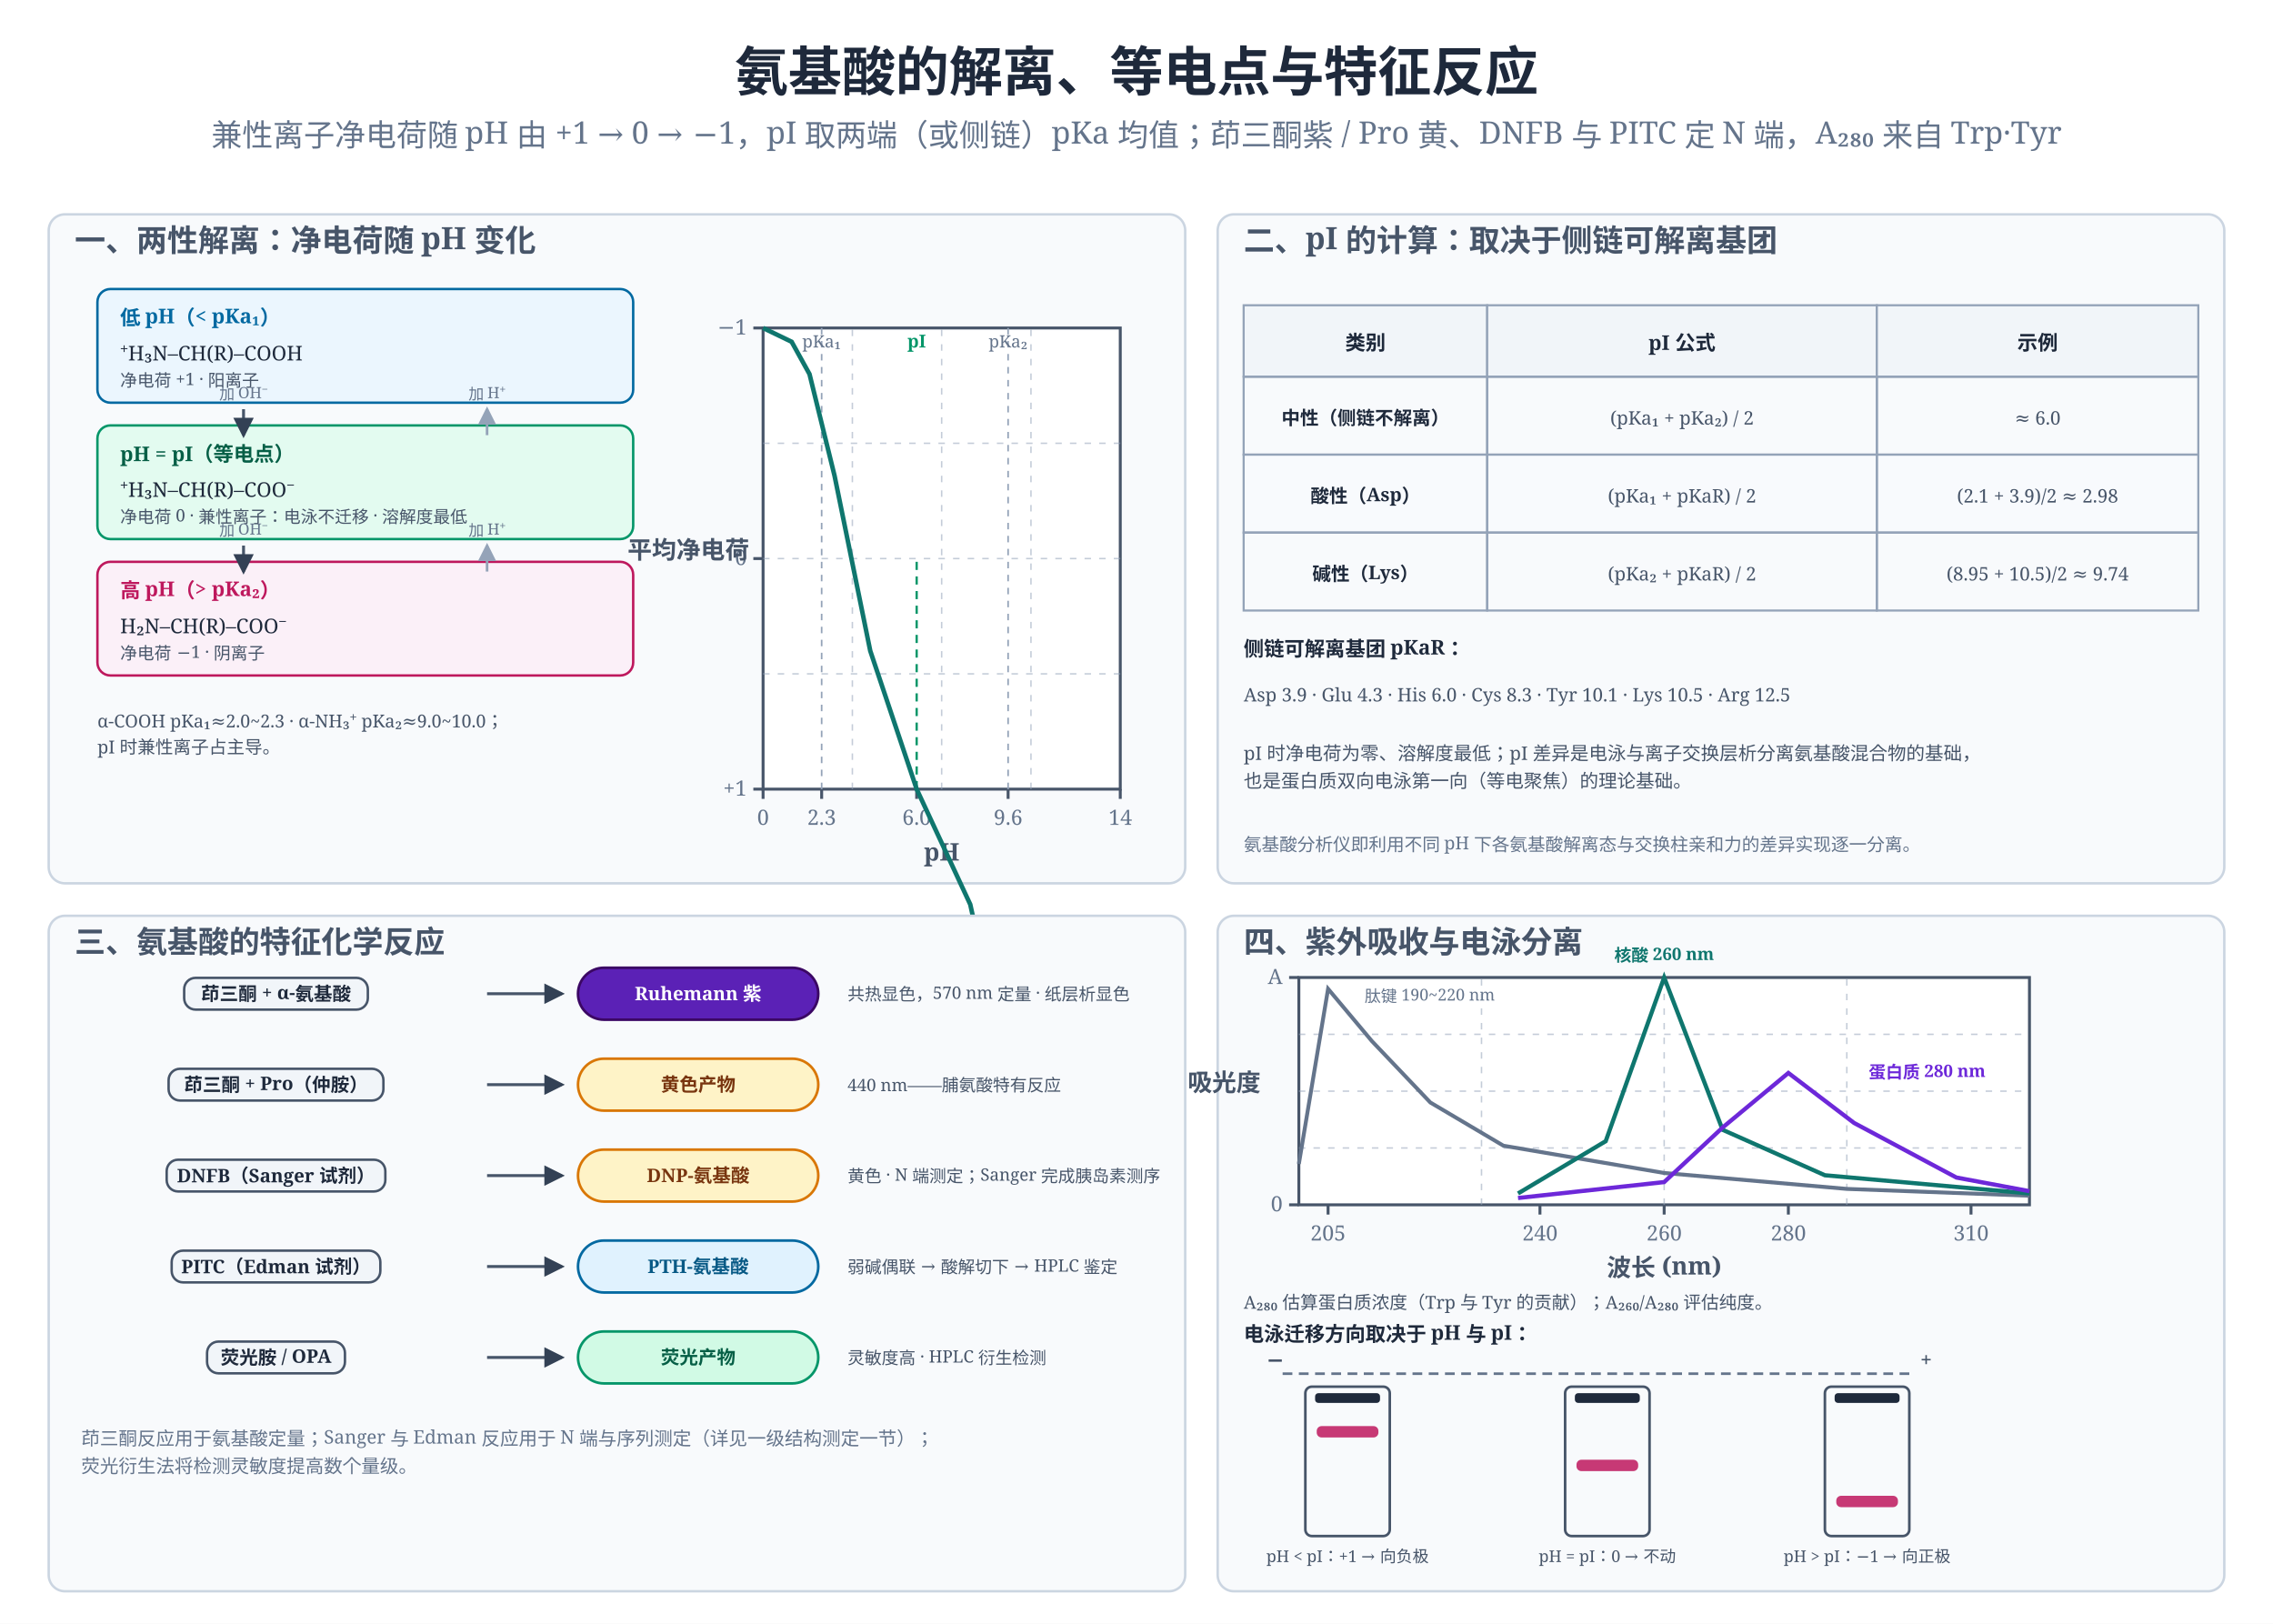
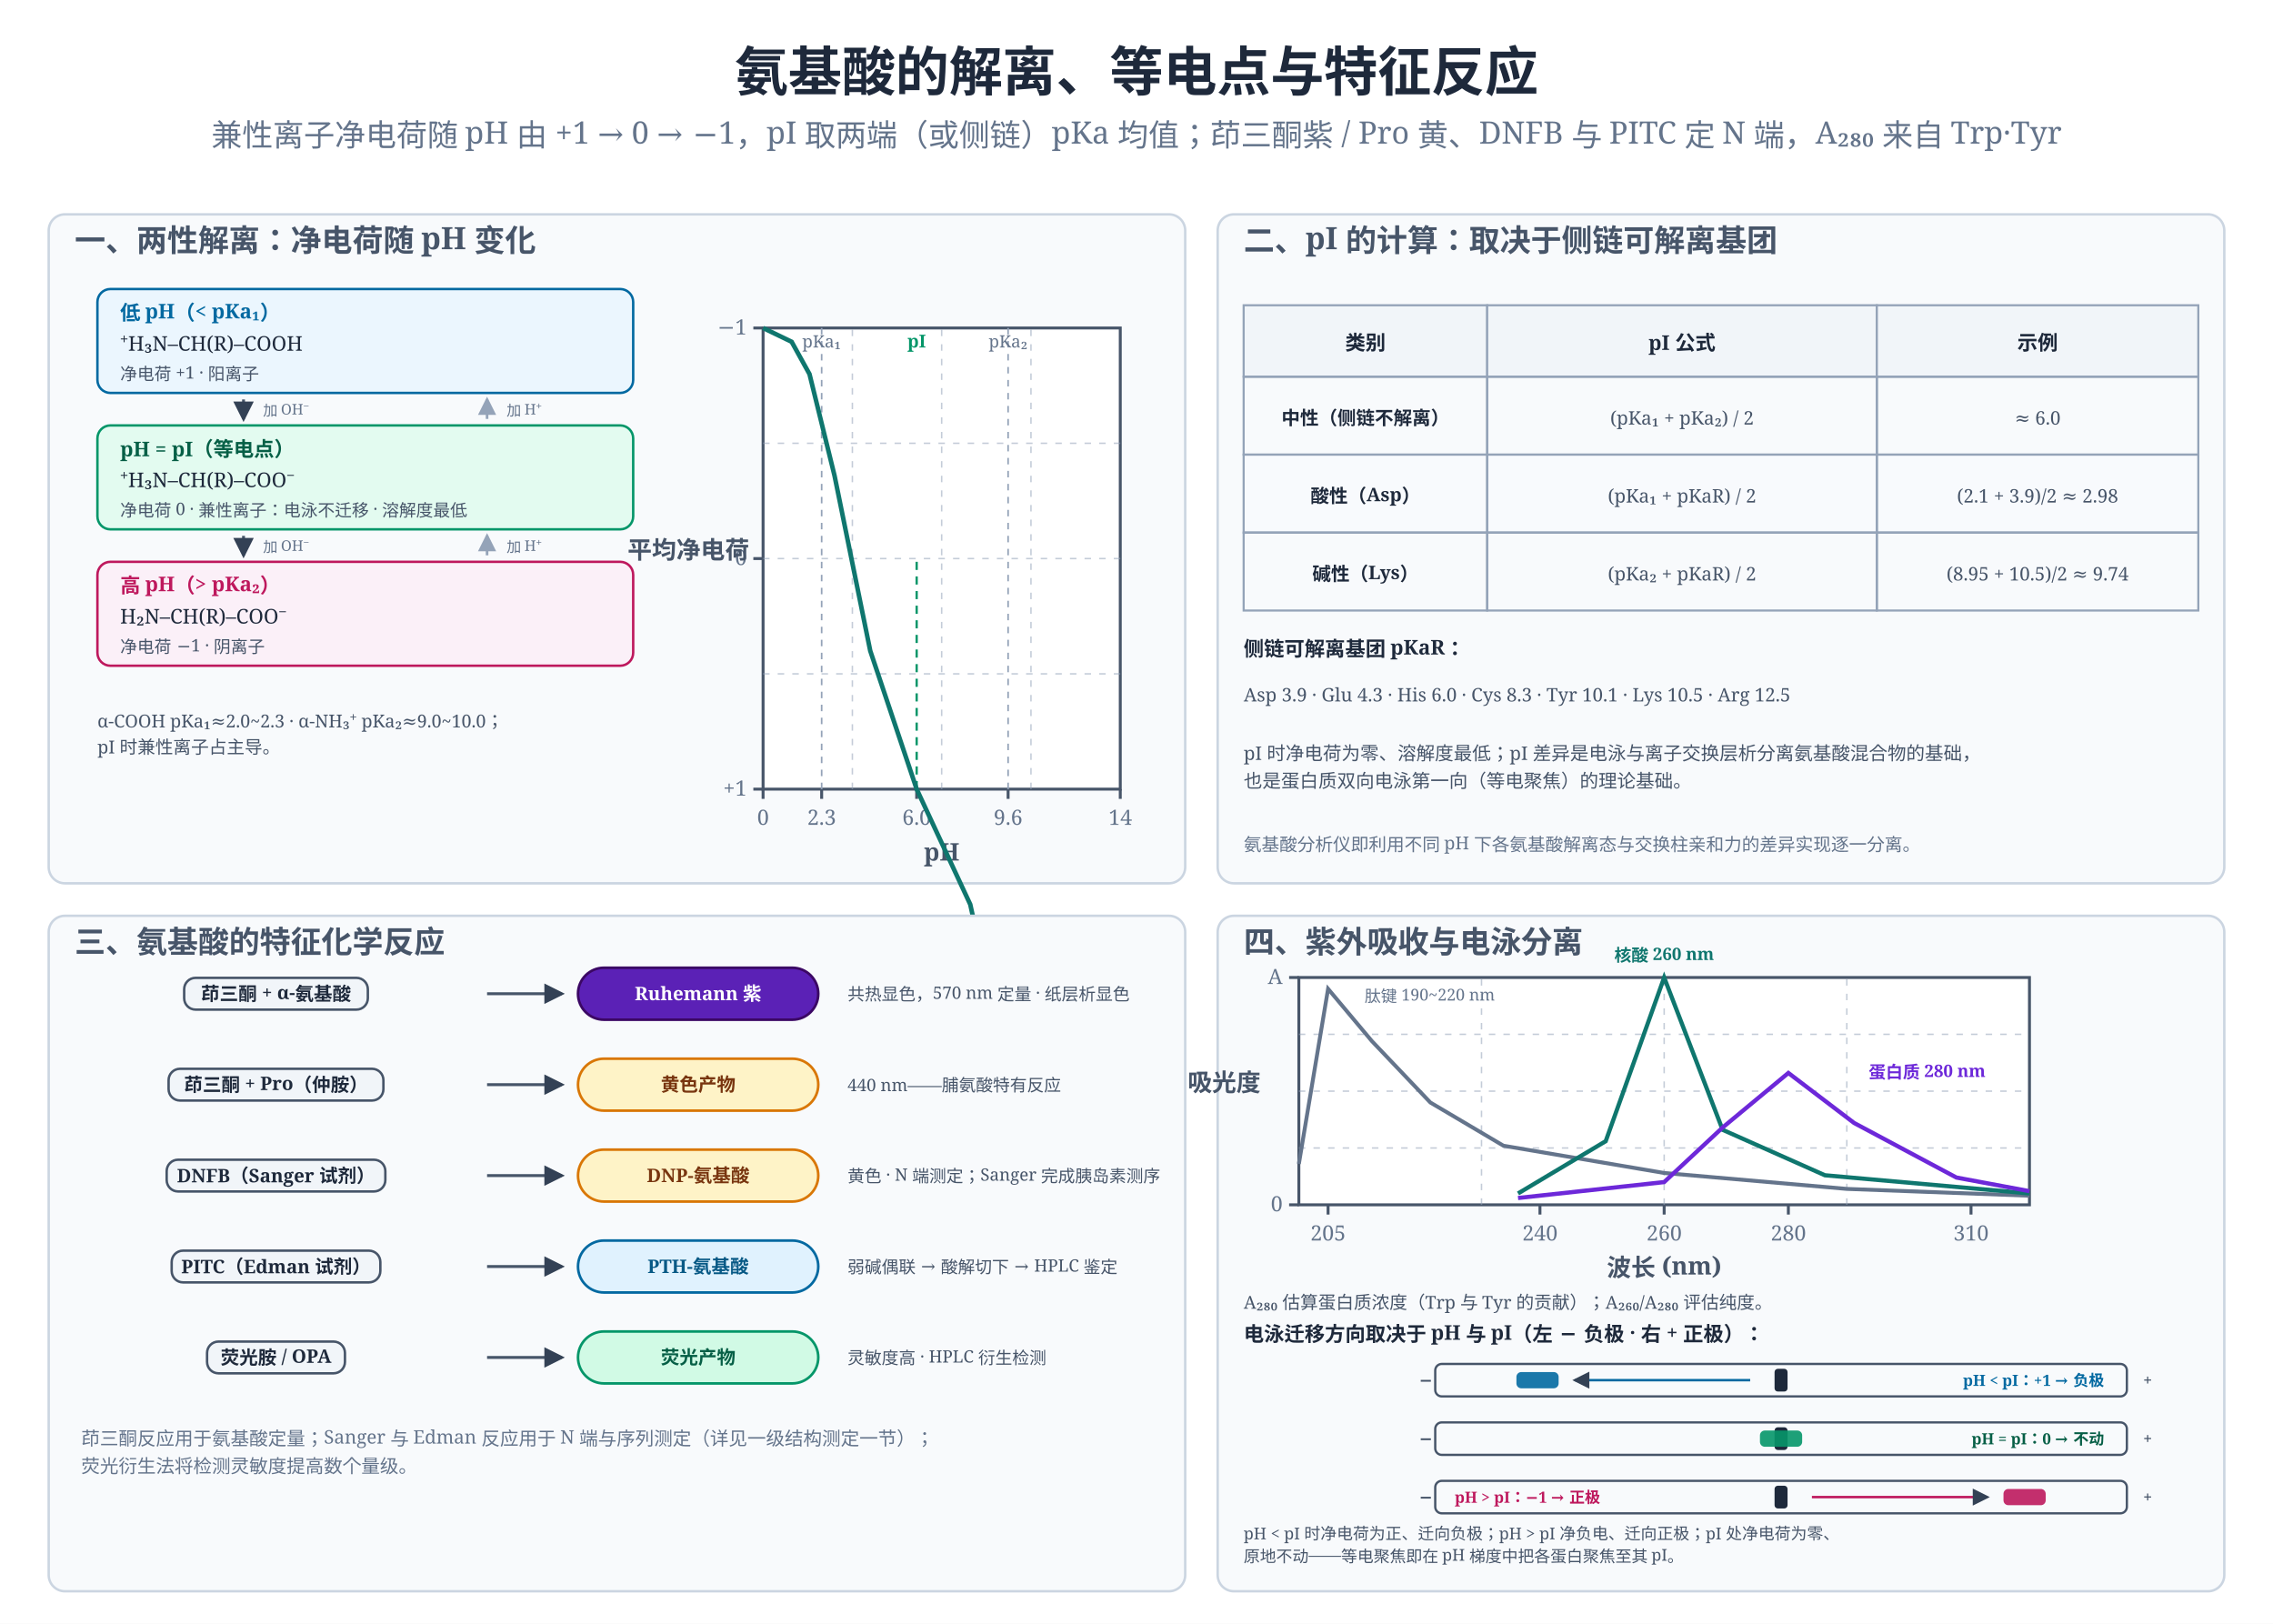
<svg xmlns="http://www.w3.org/2000/svg" width="1400" height="1000" viewBox="0 0 1400 1000" font-family="Noto Serif SC, LXGW WenKai, Songti SC, serif">
  <defs>
    <marker id="arr-ink" viewBox="0 0 10 10" refX="8.5" refY="5" markerWidth="7" markerHeight="7" orient="auto-start-reverse">
      <path d="M0,0 L10,5 L0,10 z" fill="#334155" />
    </marker>
    <marker id="arr-dna" viewBox="0 0 10 10" refX="8.5" refY="5" markerWidth="7" markerHeight="7" orient="auto-start-reverse">
      <path d="M0,0 L10,5 L0,10 z" fill="#0f766e" />
    </marker>
    <marker id="arr-rna" viewBox="0 0 10 10" refX="8.5" refY="5" markerWidth="7" markerHeight="7" orient="auto-start-reverse">
      <path d="M0,0 L10,5 L0,10 z" fill="#b45309" />
    </marker>
    <marker id="arr-pro" viewBox="0 0 10 10" refX="8.5" refY="5" markerWidth="7" markerHeight="7" orient="auto-start-reverse">
      <path d="M0,0 L10,5 L0,10 z" fill="#6d28d9" />
    </marker>
    <marker id="arr-enz" viewBox="0 0 10 10" refX="8.5" refY="5" markerWidth="7" markerHeight="7" orient="auto-start-reverse">
      <path d="M0,0 L10,5 L0,10 z" fill="#be185d" />
    </marker>
    <marker id="arr-acc" viewBox="0 0 10 10" refX="8.5" refY="5" markerWidth="7" markerHeight="7" orient="auto-start-reverse">
      <path d="M0,0 L10,5 L0,10 z" fill="#0369a1" />
    </marker>
    <marker id="arr-ok" viewBox="0 0 10 10" refX="8.5" refY="5" markerWidth="7" markerHeight="7" orient="auto-start-reverse">
      <path d="M0,0 L10,5 L0,10 z" fill="#059669" />
    </marker>
    <marker id="arr-warn" viewBox="0 0 10 10" refX="8.5" refY="5" markerWidth="7" markerHeight="7" orient="auto-start-reverse">
      <path d="M0,0 L10,5 L0,10 z" fill="#b45309" />
    </marker>
    <marker id="arr-bad" viewBox="0 0 10 10" refX="8.5" refY="5" markerWidth="7" markerHeight="7" orient="auto-start-reverse">
      <path d="M0,0 L10,5 L0,10 z" fill="#dc2626" />
    </marker>
    <marker id="arr-mute" viewBox="0 0 10 10" refX="8.5" refY="5" markerWidth="7" markerHeight="7" orient="auto-start-reverse">
      <path d="M0,0 L10,5 L0,10 z" fill="#94a3b8" />
    </marker>
  </defs>
  <rect x="0" y="0" width="1400" height="1000" fill="#ffffff" />
  <text x="700" y="56" text-anchor="middle" font-size="33" font-weight="700" fill="#1e293b">氨基酸的解离、等电点与特征反应</text>
  <text x="700" y="90" text-anchor="middle" font-size="19" fill="#64748b">兼性离子净电荷随 pH 由 +1 → 0 → −1，pI 取两端（或侧链）pKa 均值；茚三酮紫 / Pro 黄、DNFB 与 PITC 定 N 端，A₂₈₀ 来自 Trp·Tyr</text>
  <rect x="30" y="132" width="700" height="412" rx="10" fill="#f8fafc" stroke="#cbd5e1" stroke-width="1.5" />
  <text x="46" y="154.84" font-size="19" fill="#475569" font-weight="700">一、两性解离：净电荷随 pH 变化</text>
-   <rect x="60" y="178" width="330" height="70" rx="8" fill="#e0f2fe" fill-opacity="0.55" stroke="#0369a1" stroke-width="1.5" />
-   <text x="74" y="200" font-size="12.5" fill="#0369a1" font-weight="700">低 pH（&lt; pKa₁）</text>
-   <text x="74" y="222" font-size="12.5" fill="#1e293b">⁺H₃N–CH(R)–COOH</text>
-   <text x="74" y="238" font-size="10.5" fill="#475569">净电荷 +1 · 阳离子</text>
-   <rect x="60" y="262" width="330" height="70" rx="8" fill="#d1fae5" fill-opacity="0.55" stroke="#059669" stroke-width="1.5" />
-   <text x="74" y="284" font-size="12.5" fill="#065f46" font-weight="700">pH = pI（等电点）</text>
-   <text x="74" y="306" font-size="12.5" fill="#1e293b">⁺H₃N–CH(R)–COO⁻</text>
-   <text x="74" y="322" font-size="10.5" fill="#475569">净电荷 0 · 兼性离子：电泳不迁移 · 溶解度最低</text>
-   <rect x="60" y="346" width="330" height="70" rx="8" fill="#fce7f3" fill-opacity="0.55" stroke="#be185d" stroke-width="1.5" />
-   <text x="74" y="368" font-size="12.5" fill="#be185d" font-weight="700">高 pH（&gt; pKa₂）</text>
-   <text x="74" y="390" font-size="12.5" fill="#1e293b">H₂N–CH(R)–COO⁻</text>
-   <text x="74" y="406" font-size="10.5" fill="#475569">净电荷 −1 · 阴离子</text>
-   <line x1="150" y1="252" x2="150" y2="268" stroke="#475569" stroke-width="1.8" marker-end="url(#arr-ink)" />
-   <line x1="300" y1="268" x2="300" y2="252" stroke="#94a3b8" stroke-width="1.6" marker-end="url(#arr-mute)" />
-   <text x="150" y="246" font-size="9.5" fill="#64748b" text-anchor="middle">加 OH⁻</text>
-   <text x="300" y="246" font-size="9.5" fill="#64748b" text-anchor="middle">加 H⁺</text>
-   <line x1="150" y1="336" x2="150" y2="352" stroke="#475569" stroke-width="1.8" marker-end="url(#arr-ink)" />
-   <line x1="300" y1="352" x2="300" y2="336" stroke="#94a3b8" stroke-width="1.6" marker-end="url(#arr-mute)" />
-   <text x="150" y="330" font-size="9.5" fill="#64748b" text-anchor="middle">加 OH⁻</text>
-   <text x="300" y="330" font-size="9.5" fill="#64748b" text-anchor="middle">加 H⁺</text>
+   <rect x="60" y="178" width="330" height="64" rx="8" fill="#e0f2fe" fill-opacity="0.55" stroke="#0369a1" stroke-width="1.5" />
+   <text x="74" y="197" font-size="12.5" fill="#0369a1" font-weight="700">低 pH（&lt; pKa₁）</text>
+   <text x="74" y="216" font-size="12.5" fill="#1e293b">⁺H₃N–CH(R)–COOH</text>
+   <text x="74" y="234" font-size="10.5" fill="#475569">净电荷 +1 · 阳离子</text>
+   <rect x="60" y="262" width="330" height="64" rx="8" fill="#d1fae5" fill-opacity="0.55" stroke="#059669" stroke-width="1.5" />
+   <text x="74" y="281" font-size="12.5" fill="#065f46" font-weight="700">pH = pI（等电点）</text>
+   <text x="74" y="300" font-size="12.5" fill="#1e293b">⁺H₃N–CH(R)–COO⁻</text>
+   <text x="74" y="318" font-size="10.5" fill="#475569">净电荷 0 · 兼性离子：电泳不迁移 · 溶解度最低</text>
+   <rect x="60" y="346" width="330" height="64" rx="8" fill="#fce7f3" fill-opacity="0.55" stroke="#be185d" stroke-width="1.5" />
+   <text x="74" y="365" font-size="12.5" fill="#be185d" font-weight="700">高 pH（&gt; pKa₂）</text>
+   <text x="74" y="384" font-size="12.5" fill="#1e293b">H₂N–CH(R)–COO⁻</text>
+   <text x="74" y="402" font-size="10.5" fill="#475569">净电荷 −1 · 阴离子</text>
+   <line x1="150" y1="246" x2="150" y2="258" stroke="#475569" stroke-width="1.8" marker-end="url(#arr-ink)" />
+   <line x1="300" y1="258" x2="300" y2="246" stroke="#94a3b8" stroke-width="1.6" marker-end="url(#arr-mute)" />
+   <text x="162" y="256" font-size="9" fill="#64748b">加 OH⁻</text>
+   <text x="312" y="256" font-size="9" fill="#64748b">加 H⁺</text>
+   <line x1="150" y1="330" x2="150" y2="342" stroke="#475569" stroke-width="1.8" marker-end="url(#arr-ink)" />
+   <line x1="300" y1="342" x2="300" y2="330" stroke="#94a3b8" stroke-width="1.6" marker-end="url(#arr-mute)" />
+   <text x="162" y="340" font-size="9" fill="#64748b">加 OH⁻</text>
+   <text x="312" y="340" font-size="9" fill="#64748b">加 H⁺</text>
  <rect x="470" y="202" width="220" height="284" fill="#ffffff" stroke="#475569" stroke-width="1.8" />
  <line x1="470" y1="415" x2="690" y2="415" stroke="#94a3b8" stroke-width="0.9" stroke-dasharray="4 5" opacity="0.55" />
  <line x1="525" y1="486" x2="525" y2="202" stroke="#94a3b8" stroke-width="0.9" stroke-dasharray="4 5" opacity="0.55" />
  <line x1="470" y1="344" x2="690" y2="344" stroke="#94a3b8" stroke-width="0.9" stroke-dasharray="4 5" opacity="0.55" />
  <line x1="580" y1="486" x2="580" y2="202" stroke="#94a3b8" stroke-width="0.9" stroke-dasharray="4 5" opacity="0.55" />
  <line x1="470" y1="273" x2="690" y2="273" stroke="#94a3b8" stroke-width="0.9" stroke-dasharray="4 5" opacity="0.55" />
  <line x1="635" y1="486" x2="635" y2="202" stroke="#94a3b8" stroke-width="0.9" stroke-dasharray="4 5" opacity="0.55" />
  <line x1="470" y1="486" x2="470" y2="492" stroke="#475569" stroke-width="1.8" />
  <text x="470" y="508" font-size="13" fill="#64748b" text-anchor="middle">0</text>
  <line x1="506.08" y1="486" x2="506.08" y2="492" stroke="#475569" stroke-width="1.8" />
  <text x="506.08" y="508" font-size="13" fill="#64748b" text-anchor="middle">2.3</text>
  <line x1="564.6" y1="486" x2="564.6" y2="492" stroke="#475569" stroke-width="1.8" />
  <text x="564.6" y="508" font-size="13" fill="#64748b" text-anchor="middle">6.0</text>
  <line x1="620.92" y1="486" x2="620.92" y2="492" stroke="#475569" stroke-width="1.8" />
  <text x="620.92" y="508" font-size="13" fill="#64748b" text-anchor="middle">9.6</text>
  <line x1="690" y1="486" x2="690" y2="492" stroke="#475569" stroke-width="1.8" />
  <text x="690" y="508" font-size="13" fill="#64748b" text-anchor="middle">14</text>
  <line x1="464" y1="486" x2="470" y2="486" stroke="#475569" stroke-width="1.8" />
  <text x="460" y="490" font-size="13" fill="#64748b" text-anchor="end">+1</text>
  <line x1="464" y1="344" x2="470" y2="344" stroke="#475569" stroke-width="1.8" />
  <text x="460" y="348" font-size="13" fill="#64748b" text-anchor="end">0</text>
  <line x1="464" y1="202" x2="470" y2="202" stroke="#475569" stroke-width="1.8" />
  <text x="460" y="206" font-size="13" fill="#64748b" text-anchor="end">−1</text>
  <text x="580" y="530" font-size="15" fill="#475569" text-anchor="middle" font-weight="600">pH</text>
  <text x="424" y="344" font-size="15" fill="#475569" text-anchor="middle" font-weight="600">平均净电荷</text>
  <line x1="506.08" y1="486" x2="506.08" y2="202" stroke="#94a3b8" stroke-width="1" stroke-dasharray="4 4" />
  <line x1="564.6" y1="486" x2="564.6" y2="344" stroke="#059669" stroke-width="1.4" stroke-dasharray="5 4" />
  <line x1="620.92" y1="486" x2="620.92" y2="202" stroke="#94a3b8" stroke-width="1" stroke-dasharray="4 4" />
  <text x="506.08" y="214" font-size="10.5" fill="#64748b" text-anchor="middle">pKa₁</text>
  <text x="564.6" y="214" font-size="11" fill="#059669" text-anchor="middle" font-weight="700">pI</text>
  <text x="620.92" y="214" font-size="10.5" fill="#64748b" text-anchor="middle">pKa₂</text>
  <path d="M470.0,202.0 L487.6,210.5 L498.6,230.4 L514.0,292.9 L536.0,400.8 L564.6,486.0 L597.6,557.0 L620.9,662.1 L641.6,735.9 L668.0,761.5 L690.0,770.0" fill="none" stroke="#0f766e" stroke-width="2.8" />
  <text x="60" y="448" font-size="11" fill="#475569">α-COOH pKa₁≈2.0~2.3 · α-NH₃⁺ pKa₂≈9.0~10.0；</text>
  <text x="60" y="464" font-size="11" fill="#475569">pI 时兼性离子占主导。</text>
  <rect x="750" y="132" width="620" height="412" rx="10" fill="#f8fafc" stroke="#cbd5e1" stroke-width="1.5" />
  <text x="766" y="154.84" font-size="19" fill="#475569" font-weight="700">二、pI 的计算：取决于侧链可解离基团</text>
  <rect x="766" y="188" width="150" height="44" fill="#f1f5f9" stroke="#94a3b8" stroke-width="1.3" />
  <text x="841" y="215.5" font-size="12.5" fill="#1e293b" text-anchor="middle" font-weight="700">类别</text>
  <rect x="916" y="188" width="240" height="44" fill="#f1f5f9" stroke="#94a3b8" stroke-width="1.3" />
  <text x="1036" y="215.5" font-size="12.5" fill="#1e293b" text-anchor="middle" font-weight="700">pI 公式</text>
  <rect x="1156" y="188" width="198" height="44" fill="#f1f5f9" stroke="#94a3b8" stroke-width="1.3" />
  <text x="1255" y="215.5" font-size="12.5" fill="#1e293b" text-anchor="middle" font-weight="700">示例</text>
  <rect x="766" y="232" width="150" height="48" fill="none" stroke="#94a3b8" stroke-width="1.3" />
  <text x="841" y="261.5" font-size="11.5" fill="#1e293b" text-anchor="middle" font-weight="700">中性（侧链不解离）</text>
  <rect x="916" y="232" width="240" height="48" fill="none" stroke="#94a3b8" stroke-width="1.3" />
  <text x="1036" y="261.5" font-size="11.5" fill="#475569" text-anchor="middle" font-weight="500">(pKa₁ + pKa₂) / 2</text>
  <rect x="1156" y="232" width="198" height="48" fill="none" stroke="#94a3b8" stroke-width="1.3" />
  <text x="1255" y="261.5" font-size="11.5" fill="#475569" text-anchor="middle" font-weight="500">≈ 6.0</text>
  <rect x="766" y="280" width="588" height="48" fill="#f8fafc" fill-opacity="0.85" />
  <rect x="766" y="280" width="150" height="48" fill="none" stroke="#94a3b8" stroke-width="1.3" />
  <text x="841" y="309.5" font-size="11.5" fill="#1e293b" text-anchor="middle" font-weight="700">酸性（Asp）</text>
  <rect x="916" y="280" width="240" height="48" fill="none" stroke="#94a3b8" stroke-width="1.3" />
  <text x="1036" y="309.5" font-size="11.5" fill="#475569" text-anchor="middle" font-weight="500">(pKa₁ + pKaR) / 2</text>
  <rect x="1156" y="280" width="198" height="48" fill="none" stroke="#94a3b8" stroke-width="1.3" />
  <text x="1255" y="309.5" font-size="11.5" fill="#475569" text-anchor="middle" font-weight="500">(2.1 + 3.9)/2 ≈ 2.98</text>
  <rect x="766" y="328" width="150" height="48" fill="none" stroke="#94a3b8" stroke-width="1.3" />
  <text x="841" y="357.5" font-size="11.5" fill="#1e293b" text-anchor="middle" font-weight="700">碱性（Lys）</text>
  <rect x="916" y="328" width="240" height="48" fill="none" stroke="#94a3b8" stroke-width="1.3" />
  <text x="1036" y="357.5" font-size="11.5" fill="#475569" text-anchor="middle" font-weight="500">(pKa₂ + pKaR) / 2</text>
  <rect x="1156" y="328" width="198" height="48" fill="none" stroke="#94a3b8" stroke-width="1.3" />
  <text x="1255" y="357.5" font-size="11.5" fill="#475569" text-anchor="middle" font-weight="500">(8.95 + 10.5)/2 ≈ 9.74</text>
  <text x="766" y="404" font-size="12.5" fill="#1e293b" font-weight="700">侧链可解离基团 pKaR：</text>
  <text x="766" y="432" font-size="11.5" fill="#475569">Asp 3.9 · Glu 4.3 · His 6.0 · Cys 8.3 · Tyr 10.1 · Lys 10.5 · Arg 12.5</text>
  <text x="766" y="468" font-size="11.5" fill="#475569">pI 时净电荷为零、溶解度最低；pI 差异是电泳与离子交换层析分离氨基酸混合物的基础，</text>
  <text x="766" y="485" font-size="11.5" fill="#475569">也是蛋白质双向电泳第一向（等电聚焦）的理论基础。</text>
  <text x="766" y="524" font-size="11" fill="#64748b">氨基酸分析仪即利用不同 pH 下各氨基酸解离态与交换柱亲和力的差异实现逐一分离。</text>
  <rect x="30" y="564" width="700" height="416" rx="10" fill="#f8fafc" stroke="#cbd5e1" stroke-width="1.5" />
  <text x="46" y="586.84" font-size="19" fill="#475569" font-weight="700">三、氨基酸的特征化学反应</text>
  <rect x="113.435" y="602.225" width="113.129" height="19.55" rx="7" fill="#f1f5f9" stroke="#475569" stroke-width="1.5" />
  <text x="170" y="616.14" font-size="11.5" fill="#1e293b" text-anchor="middle" font-weight="700">茚三酮 + α-氨基酸</text>
  <line x1="300" y1="612" x2="346" y2="612" stroke="#475569" stroke-width="1.8" marker-end="url(#arr-ink)" />
  <rect x="356" y="596" width="148" height="32" rx="16" fill="#5b21b6" stroke="#3b0764" stroke-width="1.6" />
  <text x="430" y="616" font-size="11.5" fill="#ffffff" text-anchor="middle" font-weight="700">Ruhemann 紫</text>
  <text x="522" y="616" font-size="10.5" fill="#475569">共热显色，570 nm 定量 · 纸层析显色</text>
  <rect x="103.841" y="658.225" width="132.318" height="19.55" rx="7" fill="#f1f5f9" stroke="#475569" stroke-width="1.5" />
  <text x="170" y="672.14" font-size="11.5" fill="#1e293b" text-anchor="middle" font-weight="700">茚三酮 + Pro（仲胺）</text>
  <line x1="300" y1="668" x2="346" y2="668" stroke="#475569" stroke-width="1.8" marker-end="url(#arr-ink)" />
  <rect x="356" y="652" width="148" height="32" rx="16" fill="#fef3c7" stroke="#d97706" stroke-width="1.6" />
  <text x="430" y="672" font-size="11.5" fill="#78350f" text-anchor="middle" font-weight="700">黄色产物</text>
  <text x="522" y="672" font-size="10.5" fill="#475569">440 nm——脯氨酸特有反应</text>
  <rect x="102.657" y="714.225" width="134.687" height="19.55" rx="7" fill="#f1f5f9" stroke="#475569" stroke-width="1.5" />
  <text x="170" y="728.14" font-size="11.5" fill="#1e293b" text-anchor="middle" font-weight="700">DNFB（Sanger 试剂）</text>
  <line x1="300" y1="724" x2="346" y2="724" stroke="#475569" stroke-width="1.8" marker-end="url(#arr-ink)" />
  <rect x="356" y="708" width="148" height="32" rx="16" fill="#fef3c7" stroke="#d97706" stroke-width="1.6" />
  <text x="430" y="728" font-size="11.5" fill="#78350f" text-anchor="middle" font-weight="700">DNP-氨基酸</text>
  <text x="522" y="728" font-size="10.5" fill="#475569">黄色 · N 端测定；Sanger 完成胰岛素测序</text>
  <rect x="105.736" y="770.225" width="128.528" height="19.55" rx="7" fill="#f1f5f9" stroke="#475569" stroke-width="1.5" />
  <text x="170" y="784.14" font-size="11.5" fill="#1e293b" text-anchor="middle" font-weight="700">PITC（Edman 试剂）</text>
  <line x1="300" y1="780" x2="346" y2="780" stroke="#475569" stroke-width="1.8" marker-end="url(#arr-ink)" />
  <rect x="356" y="764" width="148" height="32" rx="16" fill="#e0f2fe" stroke="#0369a1" stroke-width="1.6" />
  <text x="430" y="784" font-size="11.5" fill="#075985" text-anchor="middle" font-weight="700">PTH-氨基酸</text>
  <text x="522" y="784" font-size="10.5" fill="#475569">弱碱偶联 → 酸解切下 → HPLC 鉴定</text>
  <rect x="127.531" y="826.225" width="84.938" height="19.55" rx="7" fill="#f1f5f9" stroke="#475569" stroke-width="1.5" />
  <text x="170" y="840.14" font-size="11.5" fill="#1e293b" text-anchor="middle" font-weight="700">荧光胺 / OPA</text>
  <line x1="300" y1="836" x2="346" y2="836" stroke="#475569" stroke-width="1.8" marker-end="url(#arr-ink)" />
  <rect x="356" y="820" width="148" height="32" rx="16" fill="#d1fae5" stroke="#059669" stroke-width="1.6" />
  <text x="430" y="840" font-size="11.5" fill="#065f46" text-anchor="middle" font-weight="700">荧光产物</text>
  <text x="522" y="840" font-size="10.5" fill="#475569">灵敏度高 · HPLC 衍生检测</text>
  <text x="50" y="890" font-size="11.5" fill="#64748b">茚三酮反应用于氨基酸定量；Sanger 与 Edman 反应用于 N 端与序列测定（详见一级结构测定一节）；</text>
  <text x="50" y="907" font-size="11.5" fill="#64748b">荧光衍生法将检测灵敏度提高数个量级。</text>
  <rect x="750" y="564" width="620" height="416" rx="10" fill="#f8fafc" stroke="#cbd5e1" stroke-width="1.5" />
  <text x="766" y="586.84" font-size="19" fill="#475569" font-weight="700">四、紫外吸收与电泳分离</text>
  <rect x="800" y="602" width="450" height="140" fill="#ffffff" stroke="#475569" stroke-width="1.8" />
  <line x1="800" y1="707" x2="1250" y2="707" stroke="#94a3b8" stroke-width="0.9" stroke-dasharray="4 5" opacity="0.55" />
  <line x1="912.5" y1="742" x2="912.5" y2="602" stroke="#94a3b8" stroke-width="0.9" stroke-dasharray="4 5" opacity="0.55" />
  <line x1="800" y1="672" x2="1250" y2="672" stroke="#94a3b8" stroke-width="0.9" stroke-dasharray="4 5" opacity="0.55" />
  <line x1="1025" y1="742" x2="1025" y2="602" stroke="#94a3b8" stroke-width="0.9" stroke-dasharray="4 5" opacity="0.55" />
  <line x1="800" y1="637" x2="1250" y2="637" stroke="#94a3b8" stroke-width="0.9" stroke-dasharray="4 5" opacity="0.55" />
  <line x1="1137.5" y1="742" x2="1137.5" y2="602" stroke="#94a3b8" stroke-width="0.9" stroke-dasharray="4 5" opacity="0.55" />
  <line x1="818" y1="742" x2="818" y2="748" stroke="#475569" stroke-width="1.8" />
  <text x="818" y="764" font-size="13" fill="#64748b" text-anchor="middle">205</text>
  <line x1="948.5" y1="742" x2="948.5" y2="748" stroke="#475569" stroke-width="1.8" />
  <text x="948.5" y="764" font-size="13" fill="#64748b" text-anchor="middle">240</text>
  <line x1="1025" y1="742" x2="1025" y2="748" stroke="#475569" stroke-width="1.8" />
  <text x="1025" y="764" font-size="13" fill="#64748b" text-anchor="middle">260</text>
  <line x1="1101.5" y1="742" x2="1101.5" y2="748" stroke="#475569" stroke-width="1.8" />
  <text x="1101.5" y="764" font-size="13" fill="#64748b" text-anchor="middle">280</text>
  <line x1="1214" y1="742" x2="1214" y2="748" stroke="#475569" stroke-width="1.8" />
  <text x="1214" y="764" font-size="13" fill="#64748b" text-anchor="middle">310</text>
  <line x1="794" y1="742" x2="800" y2="742" stroke="#475569" stroke-width="1.8" />
  <text x="790" y="746" font-size="13" fill="#64748b" text-anchor="end">0</text>
  <line x1="794" y1="602" x2="800" y2="602" stroke="#475569" stroke-width="1.8" />
  <text x="790" y="606" font-size="13" fill="#64748b" text-anchor="end">A</text>
  <text x="1025" y="786" font-size="15" fill="#475569" text-anchor="middle" font-weight="600">波长 (nm)</text>
  <text x="754" y="672" font-size="15" fill="#475569" text-anchor="middle" font-weight="600">吸光度</text>
  <path d="M800.0,716.8 L818.0,609.0 L845.0,641.2 L881.0,679.0 L926.0,705.6 L1025.0,722.4 L1137.5,732.2 L1250.0,736.4" fill="none" stroke="#64748b" stroke-width="2.4" />
  <path d="M935.0,735.0 L989.0,702.8 L1025.0,602.0 L1061.0,695.8 L1124.0,723.8 L1250.0,735.0" fill="none" stroke="#0f766e" stroke-width="2.6" />
  <path d="M935.0,737.8 L1025.0,728.0 L1061.0,694.4 L1101.5,660.8 L1142.0,691.6 L1205.0,725.2 L1250.0,733.6" fill="none" stroke="#6d28d9" stroke-width="2.6" />
  <text x="1025" y="592" font-size="10.5" fill="#0f766e" text-anchor="middle" font-weight="700">核酸 260 nm</text>
  <text x="1151" y="664" font-size="10.5" fill="#6d28d9" font-weight="700">蛋白质 280 nm</text>
  <text x="840.5" y="617" font-size="10" fill="#64748b">肽键 190~220 nm</text>
  <text x="766" y="806" font-size="11" fill="#475569">A₂₈₀ 估算蛋白质浓度（Trp 与 Tyr 的贡献）；A₂₆₀/A₂₈₀ 评估纯度。</text>
-   <text x="766" y="826" font-size="12.5" fill="#1e293b" font-weight="700">电泳迁移方向取决于 pH 与 pI：</text>
-   <line x1="790" y1="846" x2="1180" y2="846" stroke="#64748b" stroke-width="1.6" stroke-dasharray="6 4" />
-   <text x="780" y="842" font-size="13" fill="#475569" font-weight="700">−</text>
-   <text x="1190" y="842" font-size="13" fill="#475569" text-anchor="end" font-weight="700">+</text>
-   <rect x="804" y="854" width="52" height="92" rx="4" fill="#f8fafc" stroke="#475569" stroke-width="1.6" />
-   <rect x="810" y="858" width="40" height="6" rx="2" fill="#1e293b" />
-   <rect x="811" y="878.28" width="38" height="7" rx="3" fill="#be185d" opacity="0.85" />
-   <text x="830" y="962" font-size="10" fill="#475569" text-anchor="middle">pH &lt; pI：+1 → 向负极</text>
-   <rect x="964" y="854" width="52" height="92" rx="4" fill="#f8fafc" stroke="#475569" stroke-width="1.6" />
-   <rect x="970" y="858" width="40" height="6" rx="2" fill="#1e293b" />
-   <rect x="971" y="899" width="38" height="7" rx="3" fill="#be185d" opacity="0.85" />
-   <text x="990" y="962" font-size="10" fill="#475569" text-anchor="middle">pH = pI：0 → 不动</text>
-   <rect x="1124" y="854" width="52" height="92" rx="4" fill="#f8fafc" stroke="#475569" stroke-width="1.6" />
-   <rect x="1130" y="858" width="40" height="6" rx="2" fill="#1e293b" />
-   <rect x="1131" y="921.2" width="38" height="7" rx="3" fill="#be185d" opacity="0.85" />
-   <text x="1150" y="962" font-size="10" fill="#475569" text-anchor="middle">pH &gt; pI：−1 → 向正极</text>
+   <text x="766" y="826" font-size="12.5" fill="#1e293b" font-weight="700">电泳迁移方向取决于 pH 与 pI（左 − 负极 · 右 + 正极）：</text>
+   <rect x="884" y="840" width="426" height="20" rx="4" fill="#f8fafc" stroke="#475569" stroke-width="1.4" />
+   <text x="874" y="853.5" font-size="10" fill="#475569" font-weight="700">−</text>
+   <text x="1320" y="853.5" font-size="10" fill="#475569" font-weight="700">+</text>
+   <rect x="1093" y="843" width="8" height="14" rx="2" fill="#1e293b" />
+   <rect x="934" y="845" width="26" height="10" rx="3" fill="#0369a1" opacity="0.9" />
+   <line x1="1078" y1="850" x2="970" y2="850" stroke="#0369a1" stroke-width="1.5" marker-end="url(#arr-ink)" />
+   <text x="1296" y="853.5" font-size="9.5" fill="#0369a1" text-anchor="end" font-weight="700">pH &lt; pI：+1 → 负极</text>
+   <rect x="884" y="876" width="426" height="20" rx="4" fill="#f8fafc" stroke="#475569" stroke-width="1.4" />
+   <text x="874" y="889.5" font-size="10" fill="#475569" font-weight="700">−</text>
+   <text x="1320" y="889.5" font-size="10" fill="#475569" font-weight="700">+</text>
+   <rect x="1093" y="879" width="8" height="14" rx="2" fill="#1e293b" />
+   <rect x="1084" y="881" width="26" height="10" rx="3" fill="#059669" opacity="0.9" />
+   <text x="1296" y="889.5" font-size="9.5" fill="#065f46" text-anchor="end" font-weight="700">pH = pI：0 → 不动</text>
+   <rect x="884" y="912" width="426" height="20" rx="4" fill="#f8fafc" stroke="#475569" stroke-width="1.4" />
+   <text x="874" y="925.5" font-size="10" fill="#475569" font-weight="700">−</text>
+   <text x="1320" y="925.5" font-size="10" fill="#475569" font-weight="700">+</text>
+   <rect x="1093" y="915" width="8" height="14" rx="2" fill="#1e293b" />
+   <rect x="1234" y="917" width="26" height="10" rx="3" fill="#be185d" opacity="0.9" />
+   <line x1="1116" y1="922" x2="1224" y2="922" stroke="#be185d" stroke-width="1.5" marker-end="url(#arr-ink)" />
+   <text x="896" y="925.5" font-size="9.5" fill="#be185d" font-weight="700">pH &gt; pI：−1 → 正极</text>
+   <text x="766" y="948" font-size="10" fill="#475569">pH &lt; pI 时净电荷为正、迁向负极；pH &gt; pI 净负电、迁向正极；pI 处净电荷为零、</text>
+   <text x="766" y="962" font-size="10" fill="#475569">原地不动——等电聚焦即在 pH 梯度中把各蛋白聚焦至其 pI。</text>
</svg>
